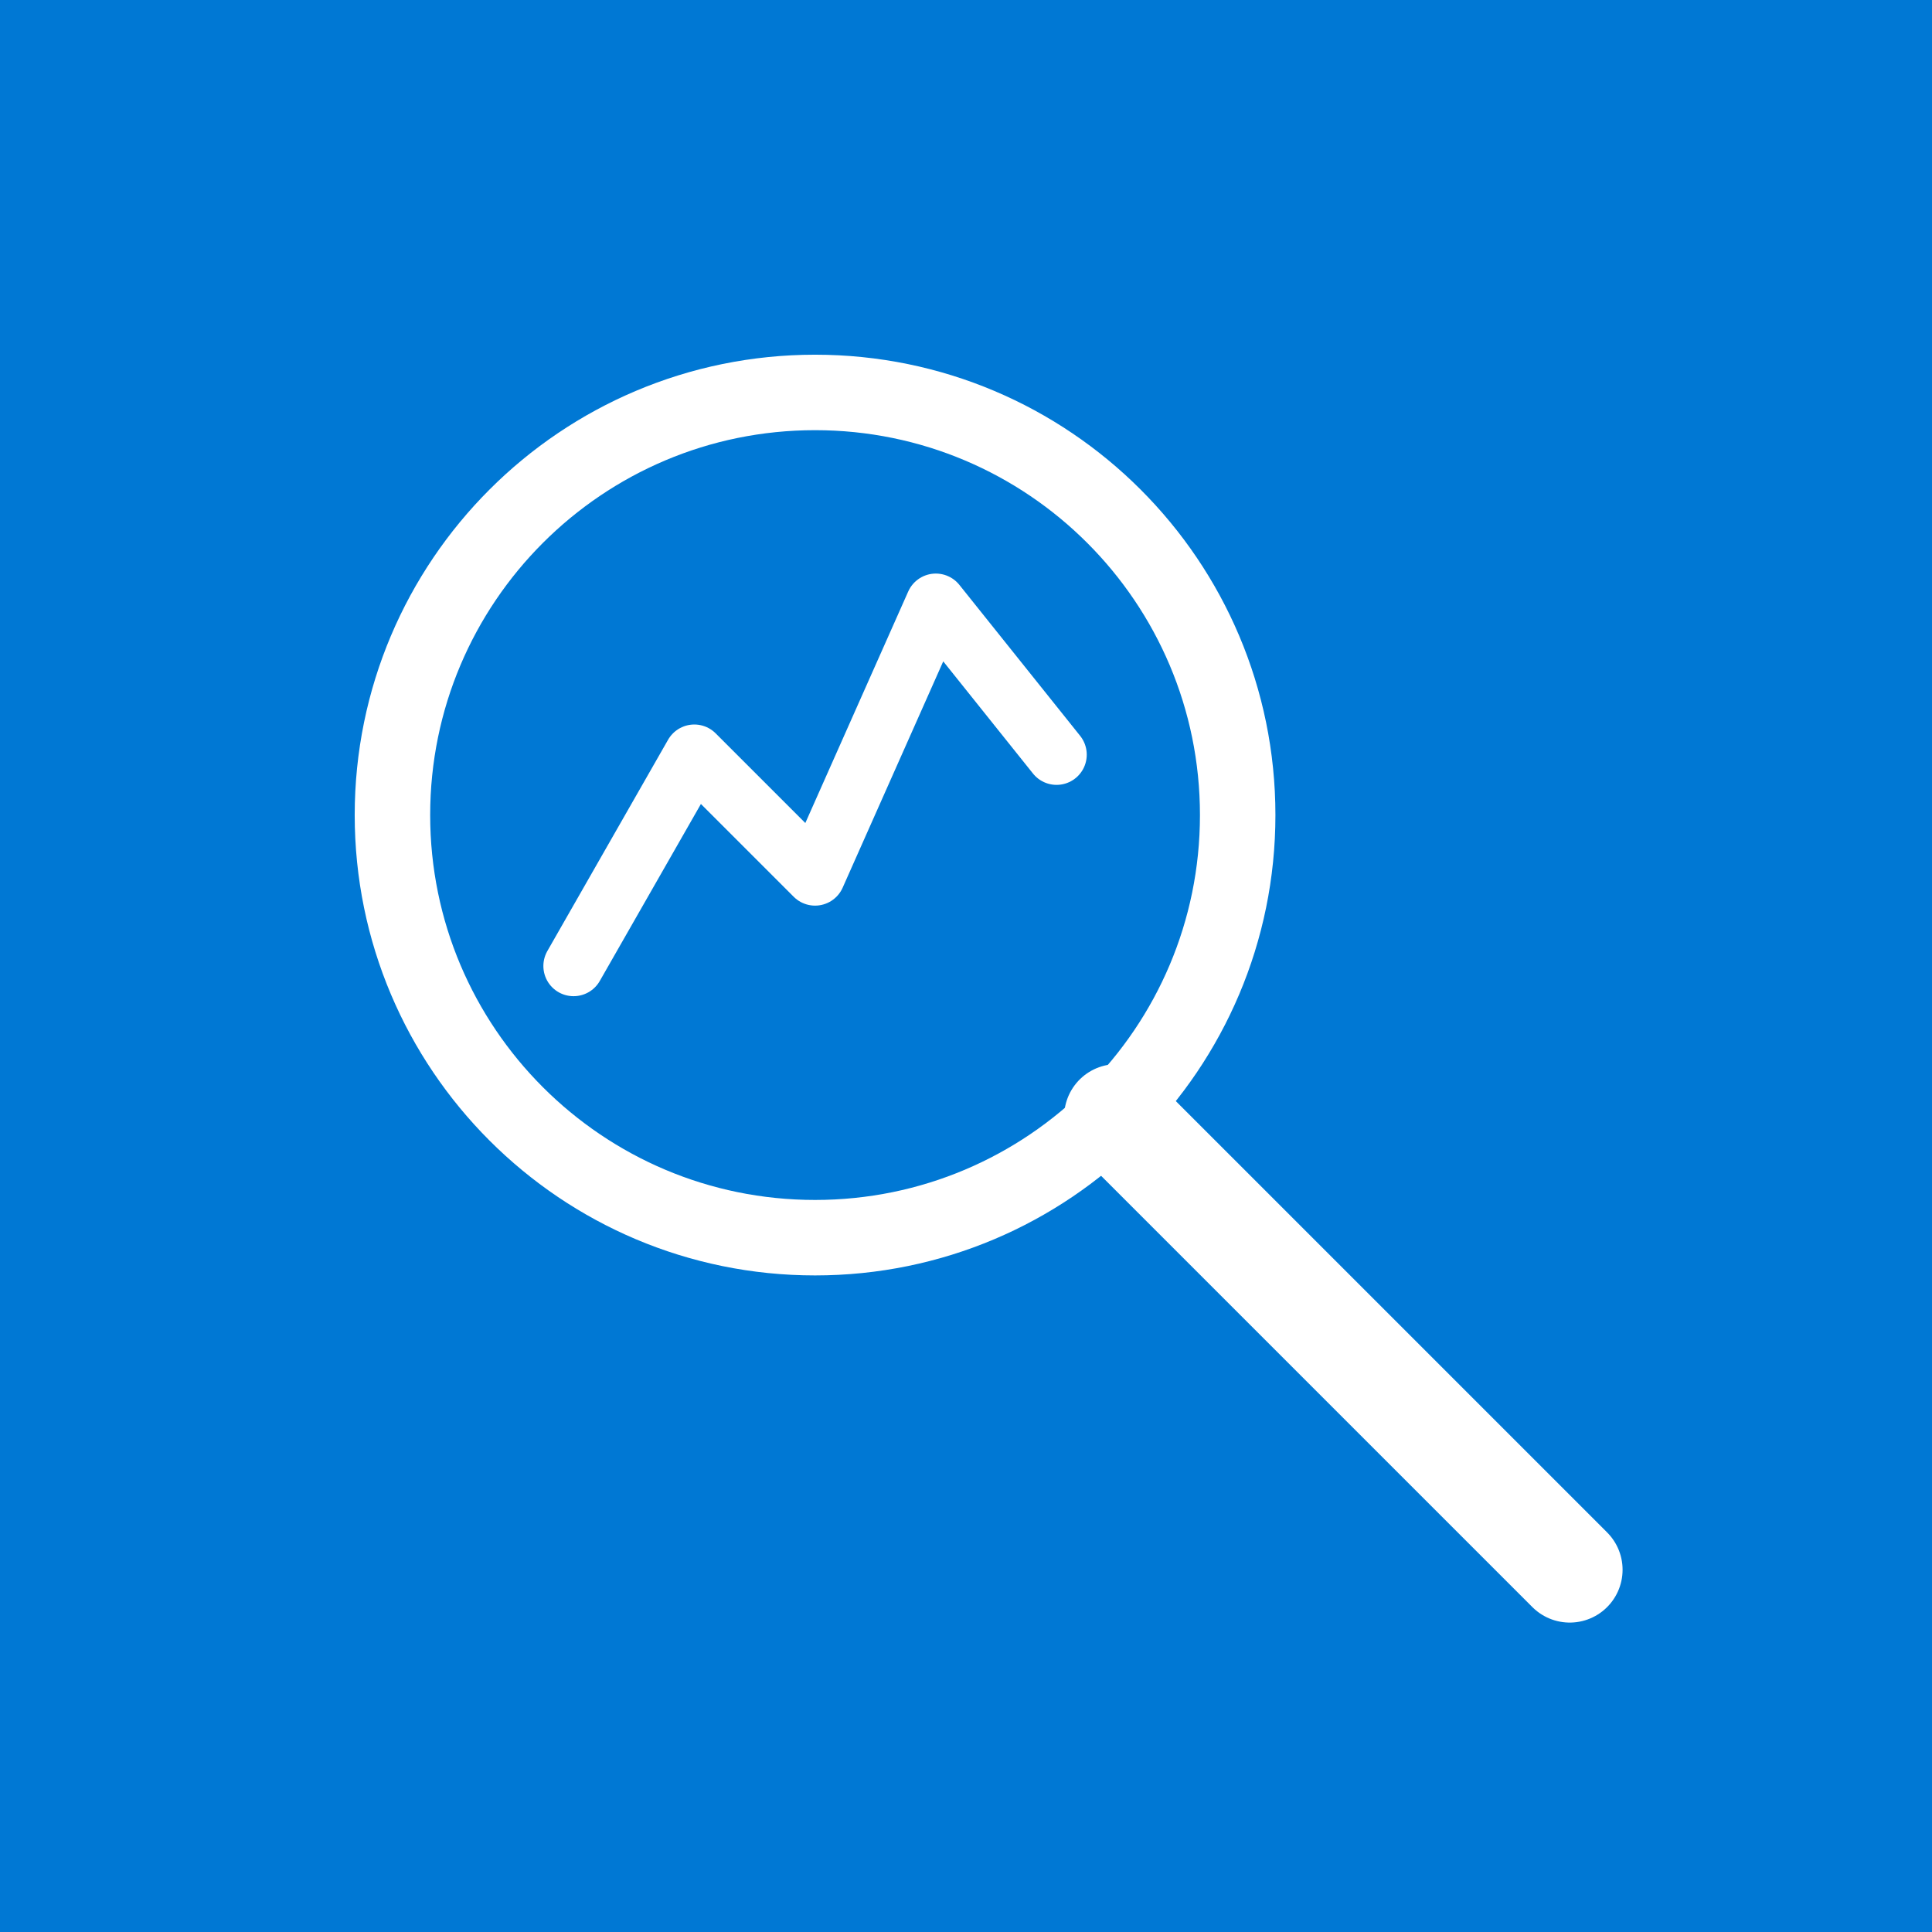
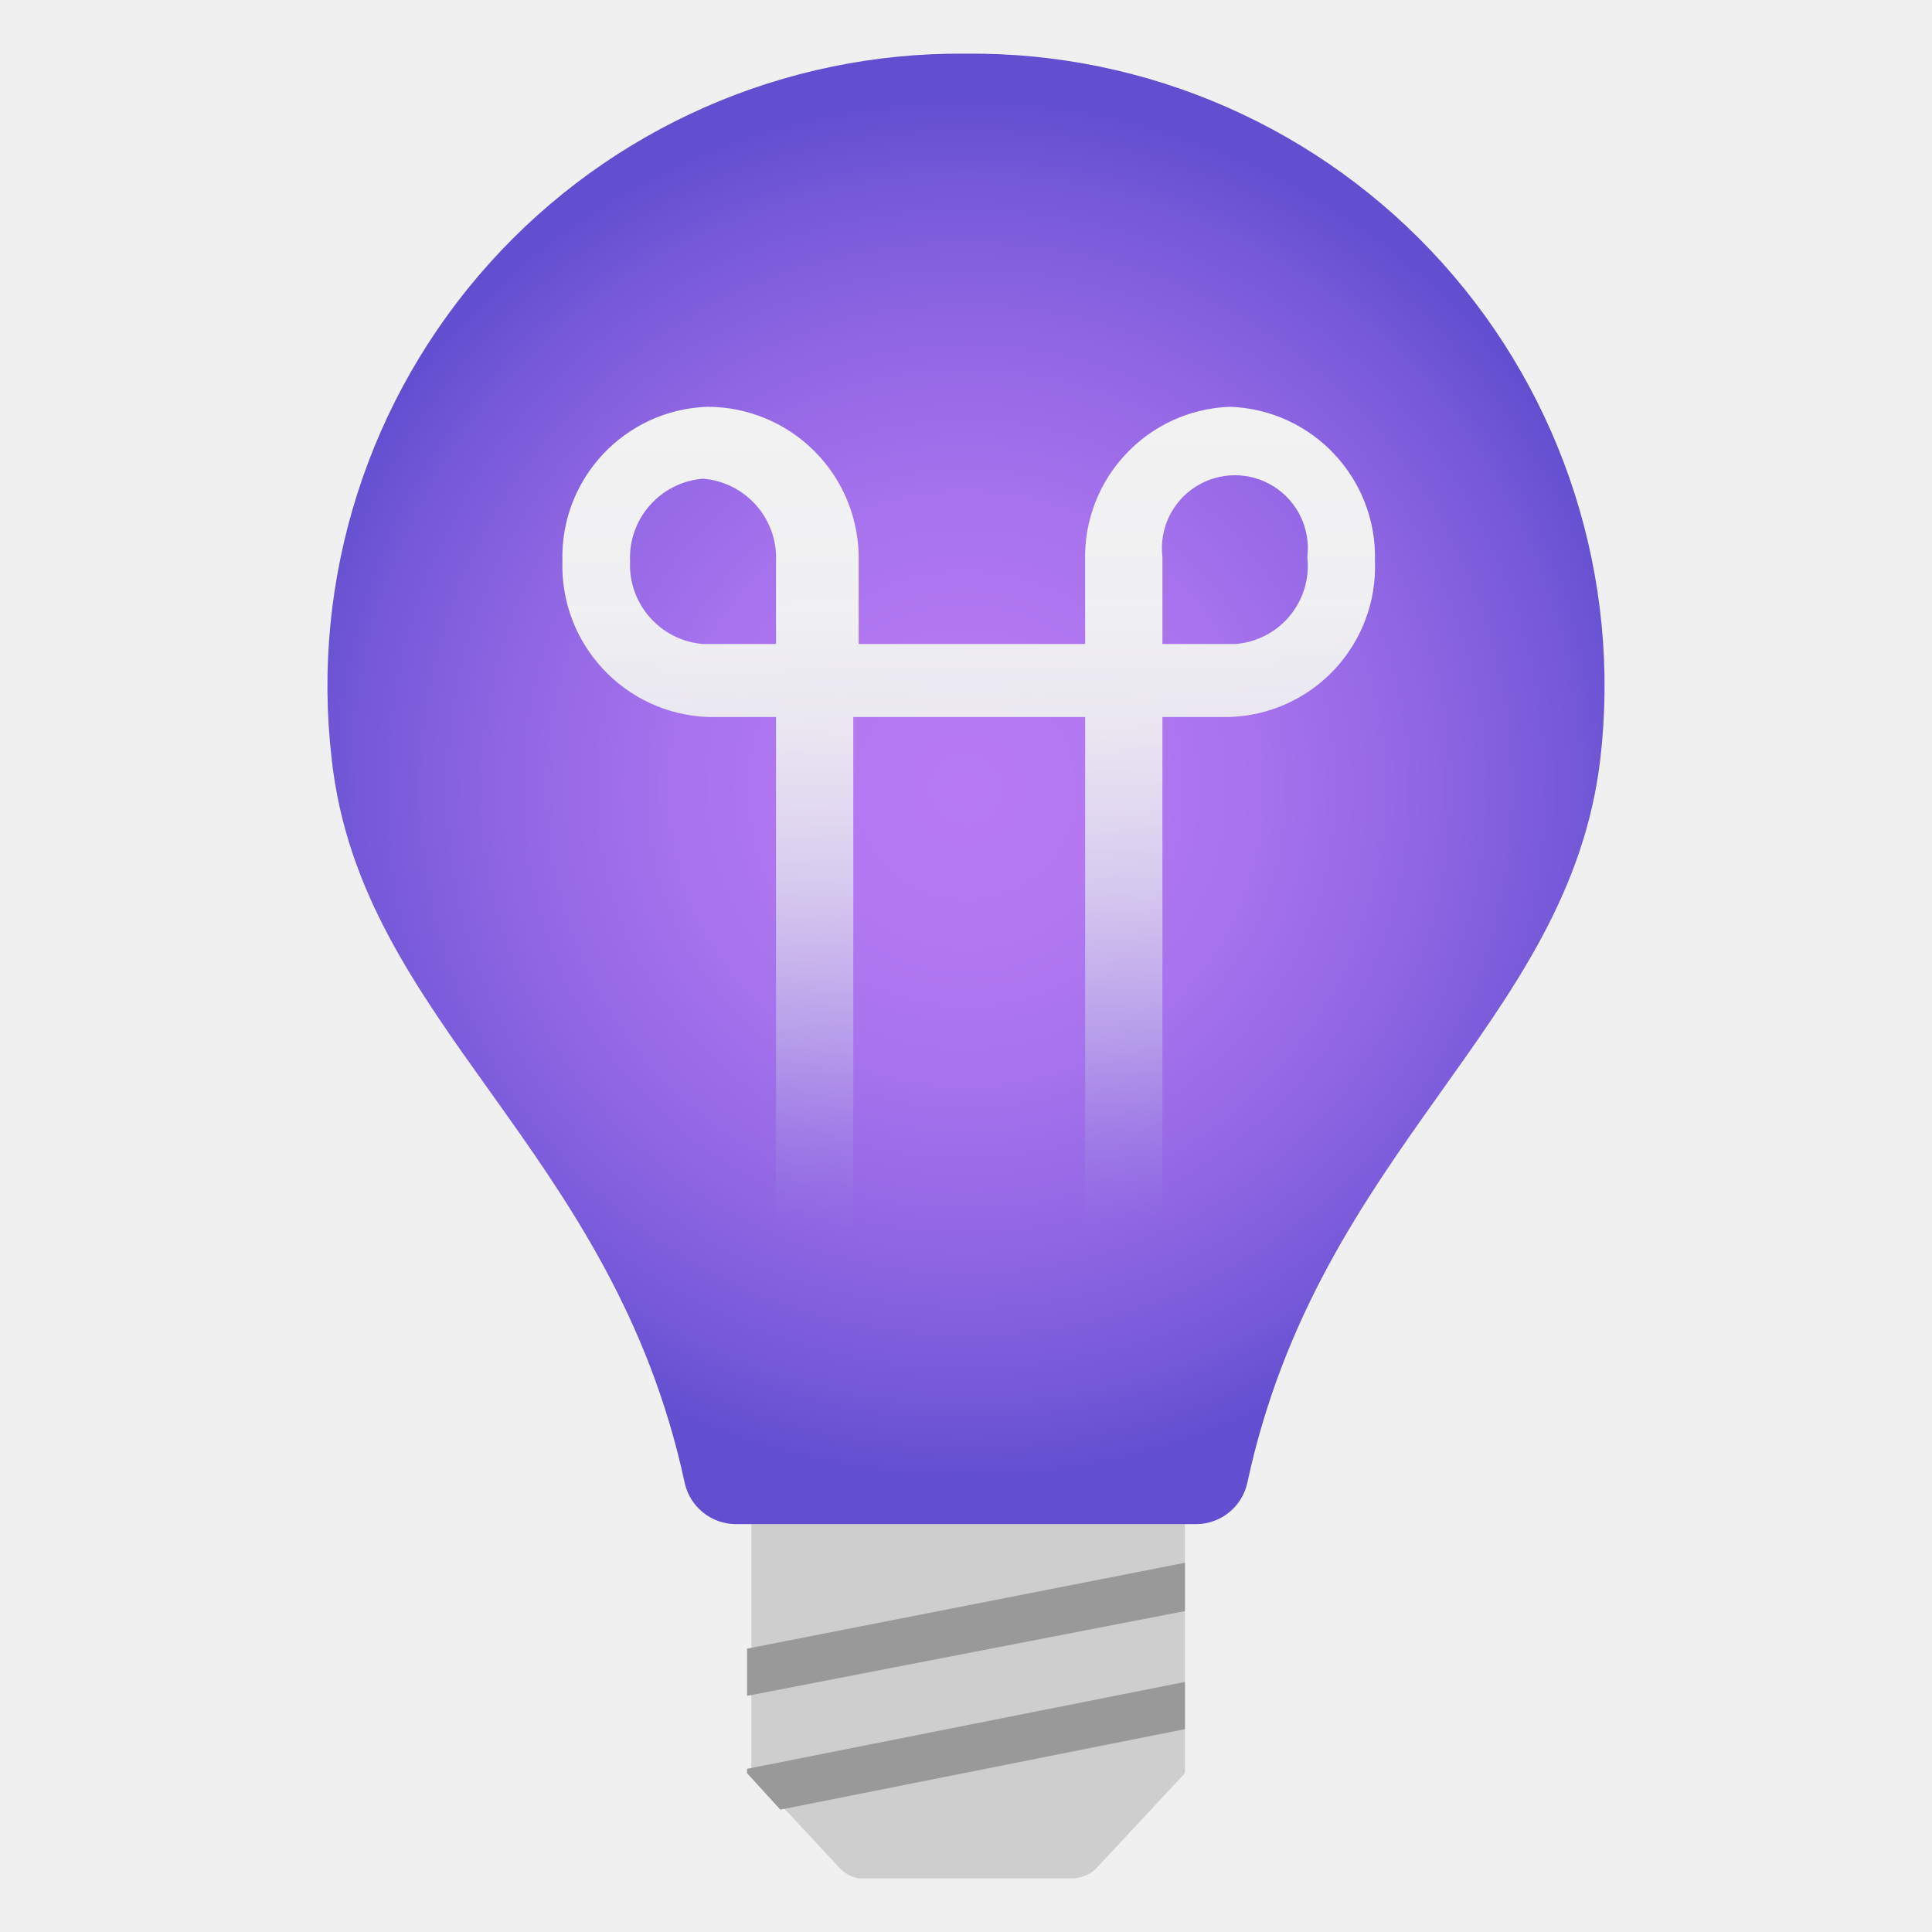
- <svg xmlns="http://www.w3.org/2000/svg" width="64" height="64" viewBox="0 0 64 64">
-   <rect width="64" height="64" fill="#0078D4" />
-   <circle cx="27" cy="27" r="14" fill="none" stroke="white" stroke-width="2.5" />
-   <line x1="37" y1="37" x2="52" y2="52" stroke="white" stroke-width="3.5" stroke-linecap="round" />
-   <polyline points="19,32 23,25 27,29 31,20 35,25" fill="none" stroke="white" stroke-width="2" stroke-linecap="round" stroke-linejoin="round" />
+ <svg xmlns="http://www.w3.org/2000/svg" id="b6f6d99e-f330-481d-836f-ea58cc42217f" width="18" height="18" viewBox="0 0 18 18">
+   <defs>
+     <radialGradient id="a7a1c431-6c6d-4a8f-9a69-8da437e5b0c5" cx="9" cy="7.35" r="6.42" gradientUnits="userSpaceOnUse">
+       <stop offset="0" stop-color="#b77af4" />
+       <stop offset="0.21" stop-color="#b378f2" />
+       <stop offset="0.43" stop-color="#a672ed" />
+       <stop offset="0.65" stop-color="#9267e4" />
+       <stop offset="0.88" stop-color="#7559d8" />
+       <stop offset="1" stop-color="#624fd0" />
+     </radialGradient>
+     <linearGradient id="ec0c4f0d-5c8e-4882-96a1-89d61808eb49" x1="9.02" y1="3.91" x2="9.08" y2="11.49" gradientUnits="userSpaceOnUse">
+       <stop offset="0" stop-color="#f2f2f2" />
+       <stop offset="0.23" stop-color="#f1f1f2" stop-opacity="0.99" />
+       <stop offset="0.37" stop-color="#ededf1" stop-opacity="0.95" />
+       <stop offset="0.48" stop-color="#e7e5f0" stop-opacity="0.89" />
+       <stop offset="0.58" stop-color="#dedbee" stop-opacity="0.81" />
+       <stop offset="0.67" stop-color="#d3ceeb" stop-opacity="0.7" />
+       <stop offset="0.76" stop-color="#c4bee8" stop-opacity="0.57" />
+       <stop offset="0.84" stop-color="#b4abe5" stop-opacity="0.41" />
+       <stop offset="0.92" stop-color="#a095e1" stop-opacity="0.22" />
+       <stop offset="0.99" stop-color="#8b7ddc" stop-opacity="0.02" />
+       <stop offset="1" stop-color="#897bdc" stop-opacity="0" />
+     </linearGradient>
+   </defs>
+   <path d="M10.23,17.39l.81-.87V14.2H7v2.32l.81.87A.32.32,0,0,0,8,17.5h2A.32.32,0,0,0,10.23,17.39Z" fill="#cecece" />
+   <path d="M9,.5A5.89,5.89,0,0,0,3.09,7.07c.27,2.47,2.62,3.62,3.29,6.75a.49.49,0,0,0,.47.38h4.3a.49.49,0,0,0,.47-.38c.67-3.13,3-4.28,3.29-6.75A5.89,5.89,0,0,0,9,.5ZM7,14.2" fill="url(#a7a1c431-6c6d-4a8f-9a69-8da437e5b0c5)" />
+   <path d="M11.46,3.79a1.4,1.4,0,0,0-1.35,1.44V6H8V5.23A1.41,1.41,0,0,0,6.59,3.79,1.4,1.4,0,0,0,5.24,5.23,1.41,1.41,0,0,0,6.59,6.68h.64v6a.36.36,0,0,0,.72,0v-6h2.16v6a.36.36,0,1,0,.72,0v-6h.63a1.4,1.4,0,0,0,1.35-1.45A1.4,1.4,0,0,0,11.46,3.79ZM7.23,6H6.55a.74.74,0,0,1-.68-.77.74.74,0,0,1,.68-.77.74.74,0,0,1,.68.77Zm4.28,0h-.68V5.19a.68.68,0,1,1,1.35,0A.73.73,0,0,1,11.51,6Z" fill="url(#ec0c4f0d-5c8e-4882-96a1-89d61808eb49)" />
+   <polygon points="6.96 15.8 11.04 15.01 11.04 14.56 6.96 15.36 6.96 15.8" fill="#999" />
+   <polygon points="11.04 16.11 11.04 15.67 6.96 16.48 6.96 16.52 7.27 16.86 11.04 16.11" fill="#999" />
</svg>
